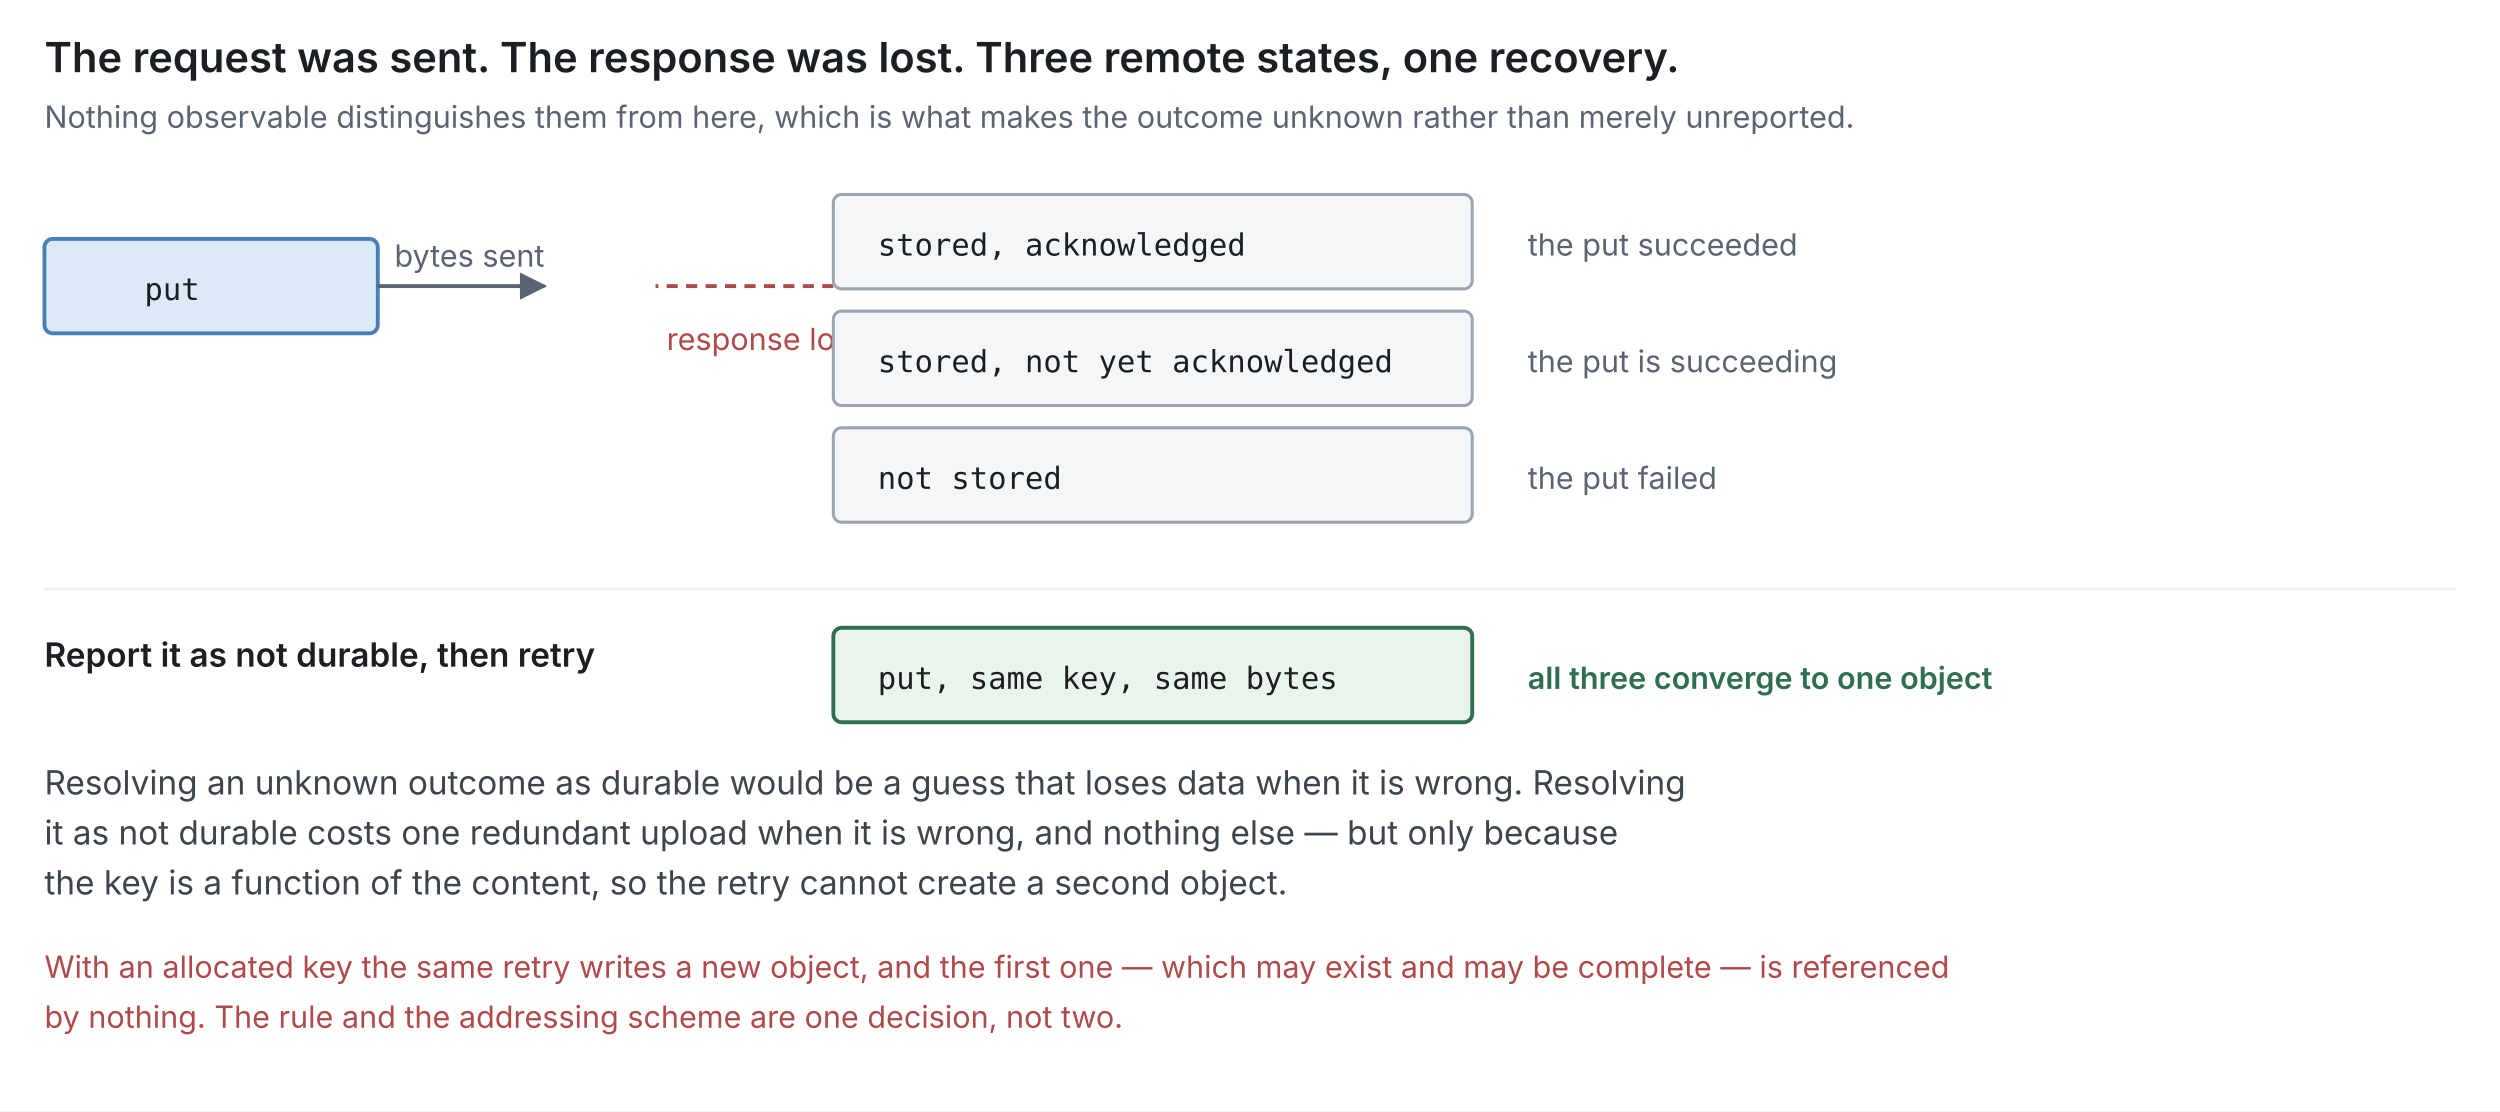
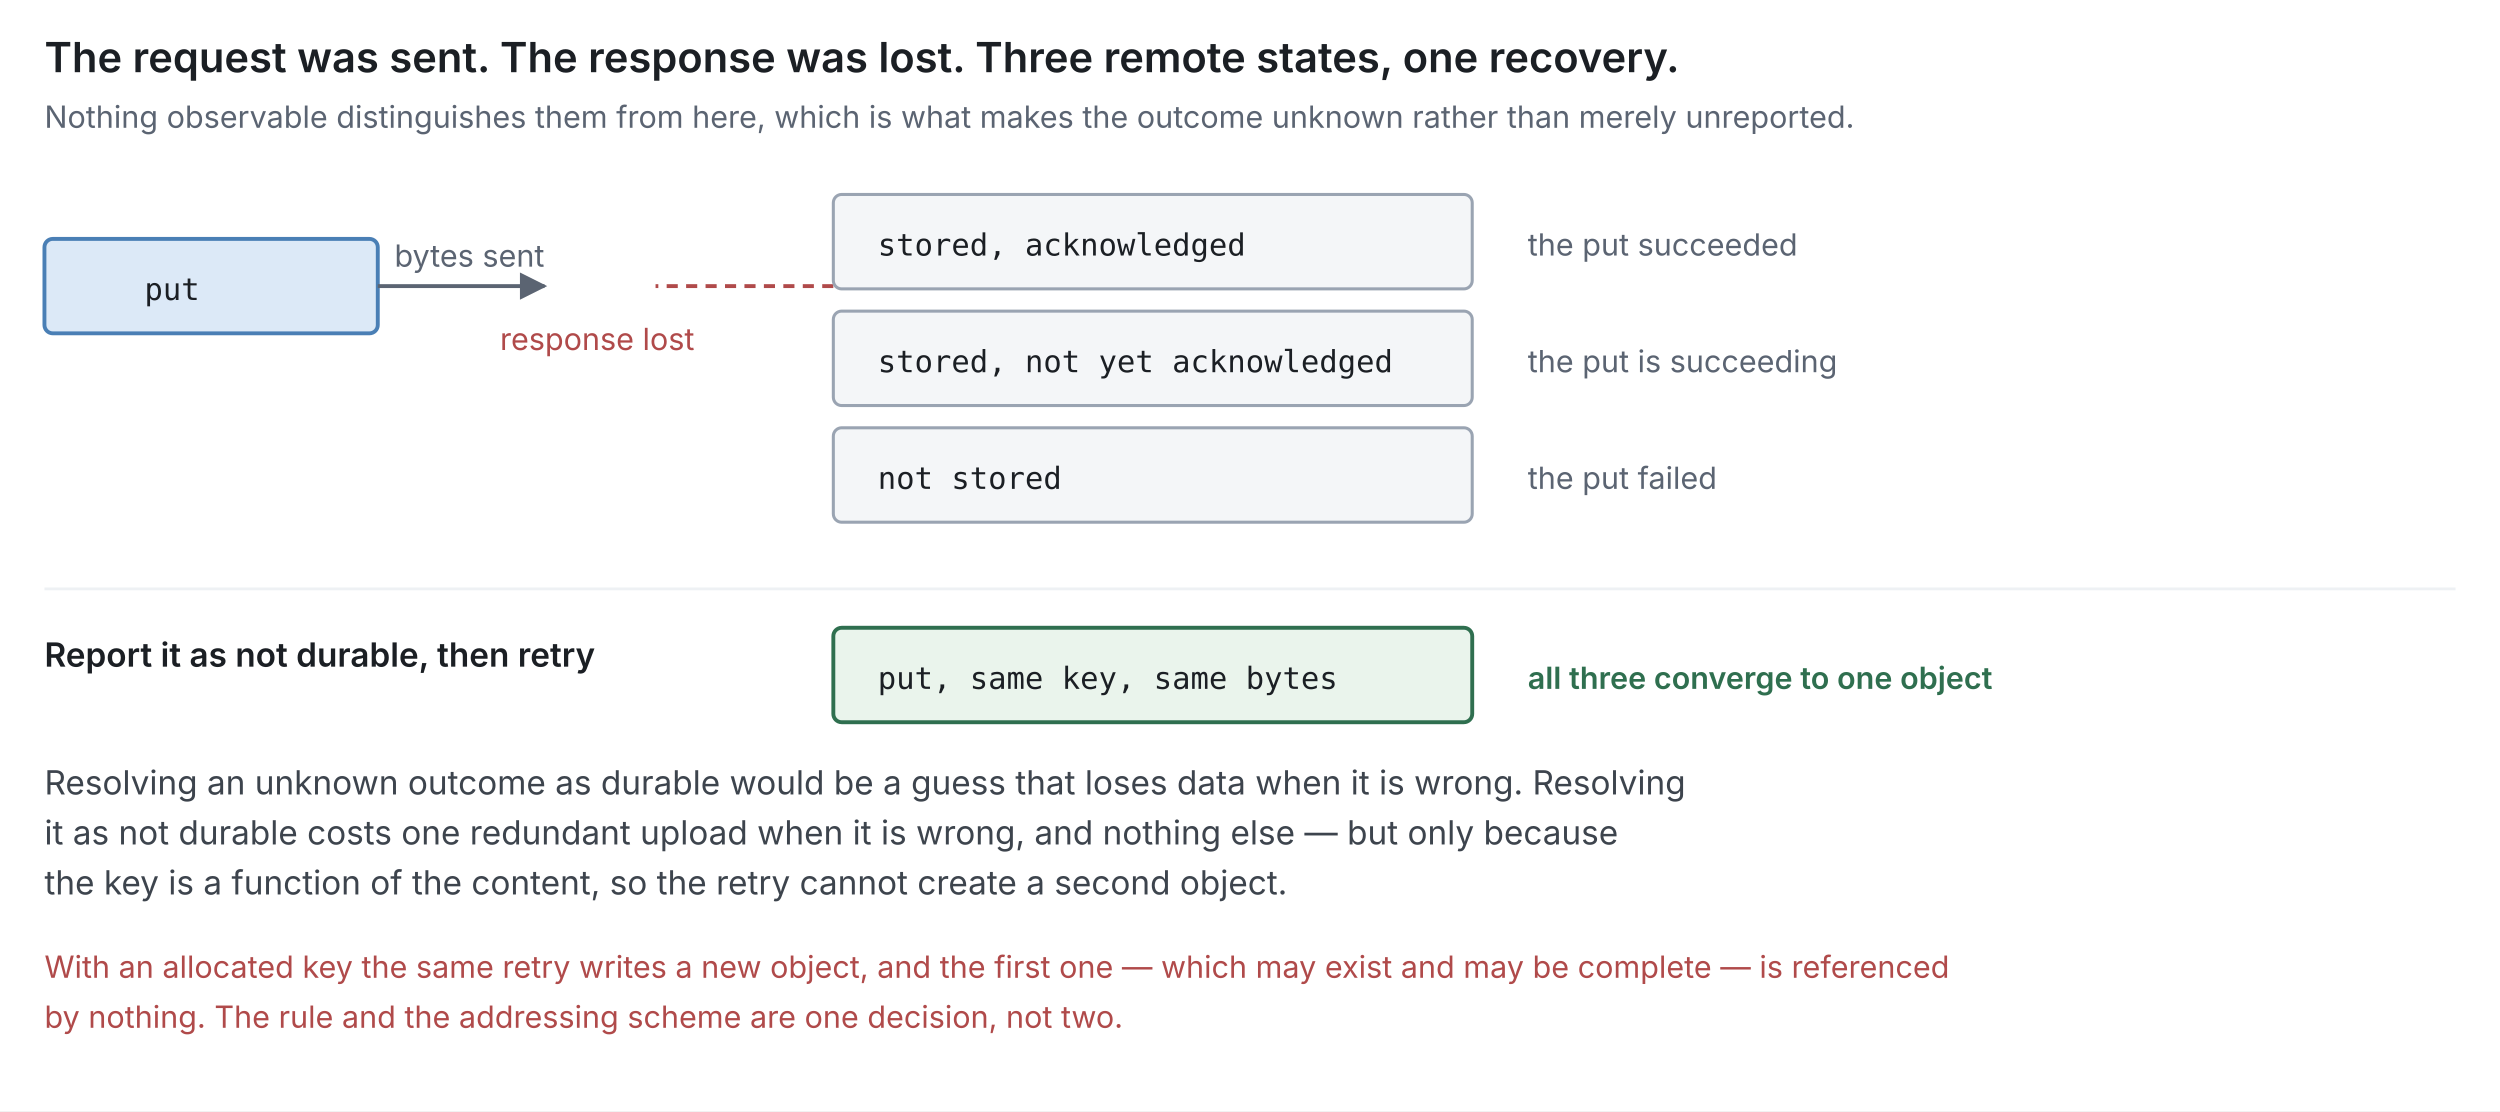
<svg xmlns="http://www.w3.org/2000/svg" viewBox="0 0 900 400" width="900" height="400" font-family="system-ui,-apple-system,Segoe UI,sans-serif">
  <defs>
    <style>
      .t  { font-size: 15px; font-weight: 600; fill: #1b1f24 }
      .rl { font-size: 12px; font-weight: 600; fill: #1b1f24 }
      .l  { font-size: 12px; fill: #3d444d }
      .s  { font-size: 11px; fill: #5b6472 }
      .m  { font-family: ui-monospace,SFMono-Regular,Menlo,monospace; font-size: 11px; fill: #1b1f24 }
      .why  { font-size: 11px; fill: #b04a4a }
      .ok   { font-size: 11px; font-weight: 600; fill: #2f6f4f }
      .bx { fill: #dce9f7; stroke: #4a7fb5; stroke-width: 1.4 }
      .bg { fill: #eaf4ec; stroke: #2f6f4f; stroke-width: 1.4 }
      .bn { fill: #f4f6f8; stroke: #9aa4b2; stroke-width: 1.1 }
    </style>
    <marker id="a3u" viewBox="0 0 10 10" refX="9" refY="5" markerWidth="7" markerHeight="7" orient="auto">
      <path d="M0,0 L10,5 L0,10 z" fill="#5b6472" />
    </marker>
  </defs>
  <rect width="900" height="400" fill="#ffffff" />
  <text x="16" y="26" class="t">The request was sent. The response was lost. Three remote states, one recovery.</text>
  <text x="16" y="46" class="s">Nothing observable distinguishes them from here, which is what makes the outcome unknown rather than merely unreported.</text>
  <rect x="16" y="86" width="120" height="34" rx="3" class="bx" />
  <text x="52" y="108" class="m">put</text>
  <line x1="136" y1="103" x2="196" y2="103" stroke="#5b6472" stroke-width="1.4" marker-end="url(#a3u)" />
  <text x="142" y="96" class="s">bytes sent</text>
  <line x1="300" y1="103" x2="236" y2="103" stroke="#b04a4a" stroke-width="1.4" stroke-dasharray="4 3" />
-   <text x="240" y="126" class="why">response lost</text>
+   <text x="180" y="126" class="why">response lost</text>
  <rect x="300" y="70" width="230" height="34" rx="3" class="bn" />
  <text x="316" y="92" class="m">stored, acknowledged</text>
  <rect x="300" y="112" width="230" height="34" rx="3" class="bn" />
  <text x="316" y="134" class="m">stored, not yet acknowledged</text>
  <rect x="300" y="154" width="230" height="34" rx="3" class="bn" />
  <text x="316" y="176" class="m">not stored</text>
  <text x="550" y="92" class="s">the put succeeded</text>
  <text x="550" y="134" class="s">the put is succeeding</text>
  <text x="550" y="176" class="s">the put failed</text>
  <line x1="16" y1="212" x2="884" y2="212" stroke="#eef1f4" />
  <text x="16" y="240" class="rl">Report it as not durable, then retry</text>
  <rect x="300" y="226" width="230" height="34" rx="3" class="bg" />
  <text x="316" y="248" class="m">put, same key, same bytes</text>
  <text x="550" y="248" class="ok">all three converge to one object</text>
  <text x="16" y="286" class="l">Resolving an unknown outcome as durable would be a guess that loses data when it is wrong. Resolving</text>
  <text x="16" y="304" class="l">it as not durable costs one redundant upload when it is wrong, and nothing else — but only because</text>
  <text x="16" y="322" class="l">the key is a function of the content, so the retry cannot create a second object.</text>
  <text x="16" y="352" class="why">With an allocated key the same retry writes a new object, and the first one — which may exist and may be complete — is referenced</text>
  <text x="16" y="370" class="why">by nothing. The rule and the addressing scheme are one decision, not two.</text>
</svg>
